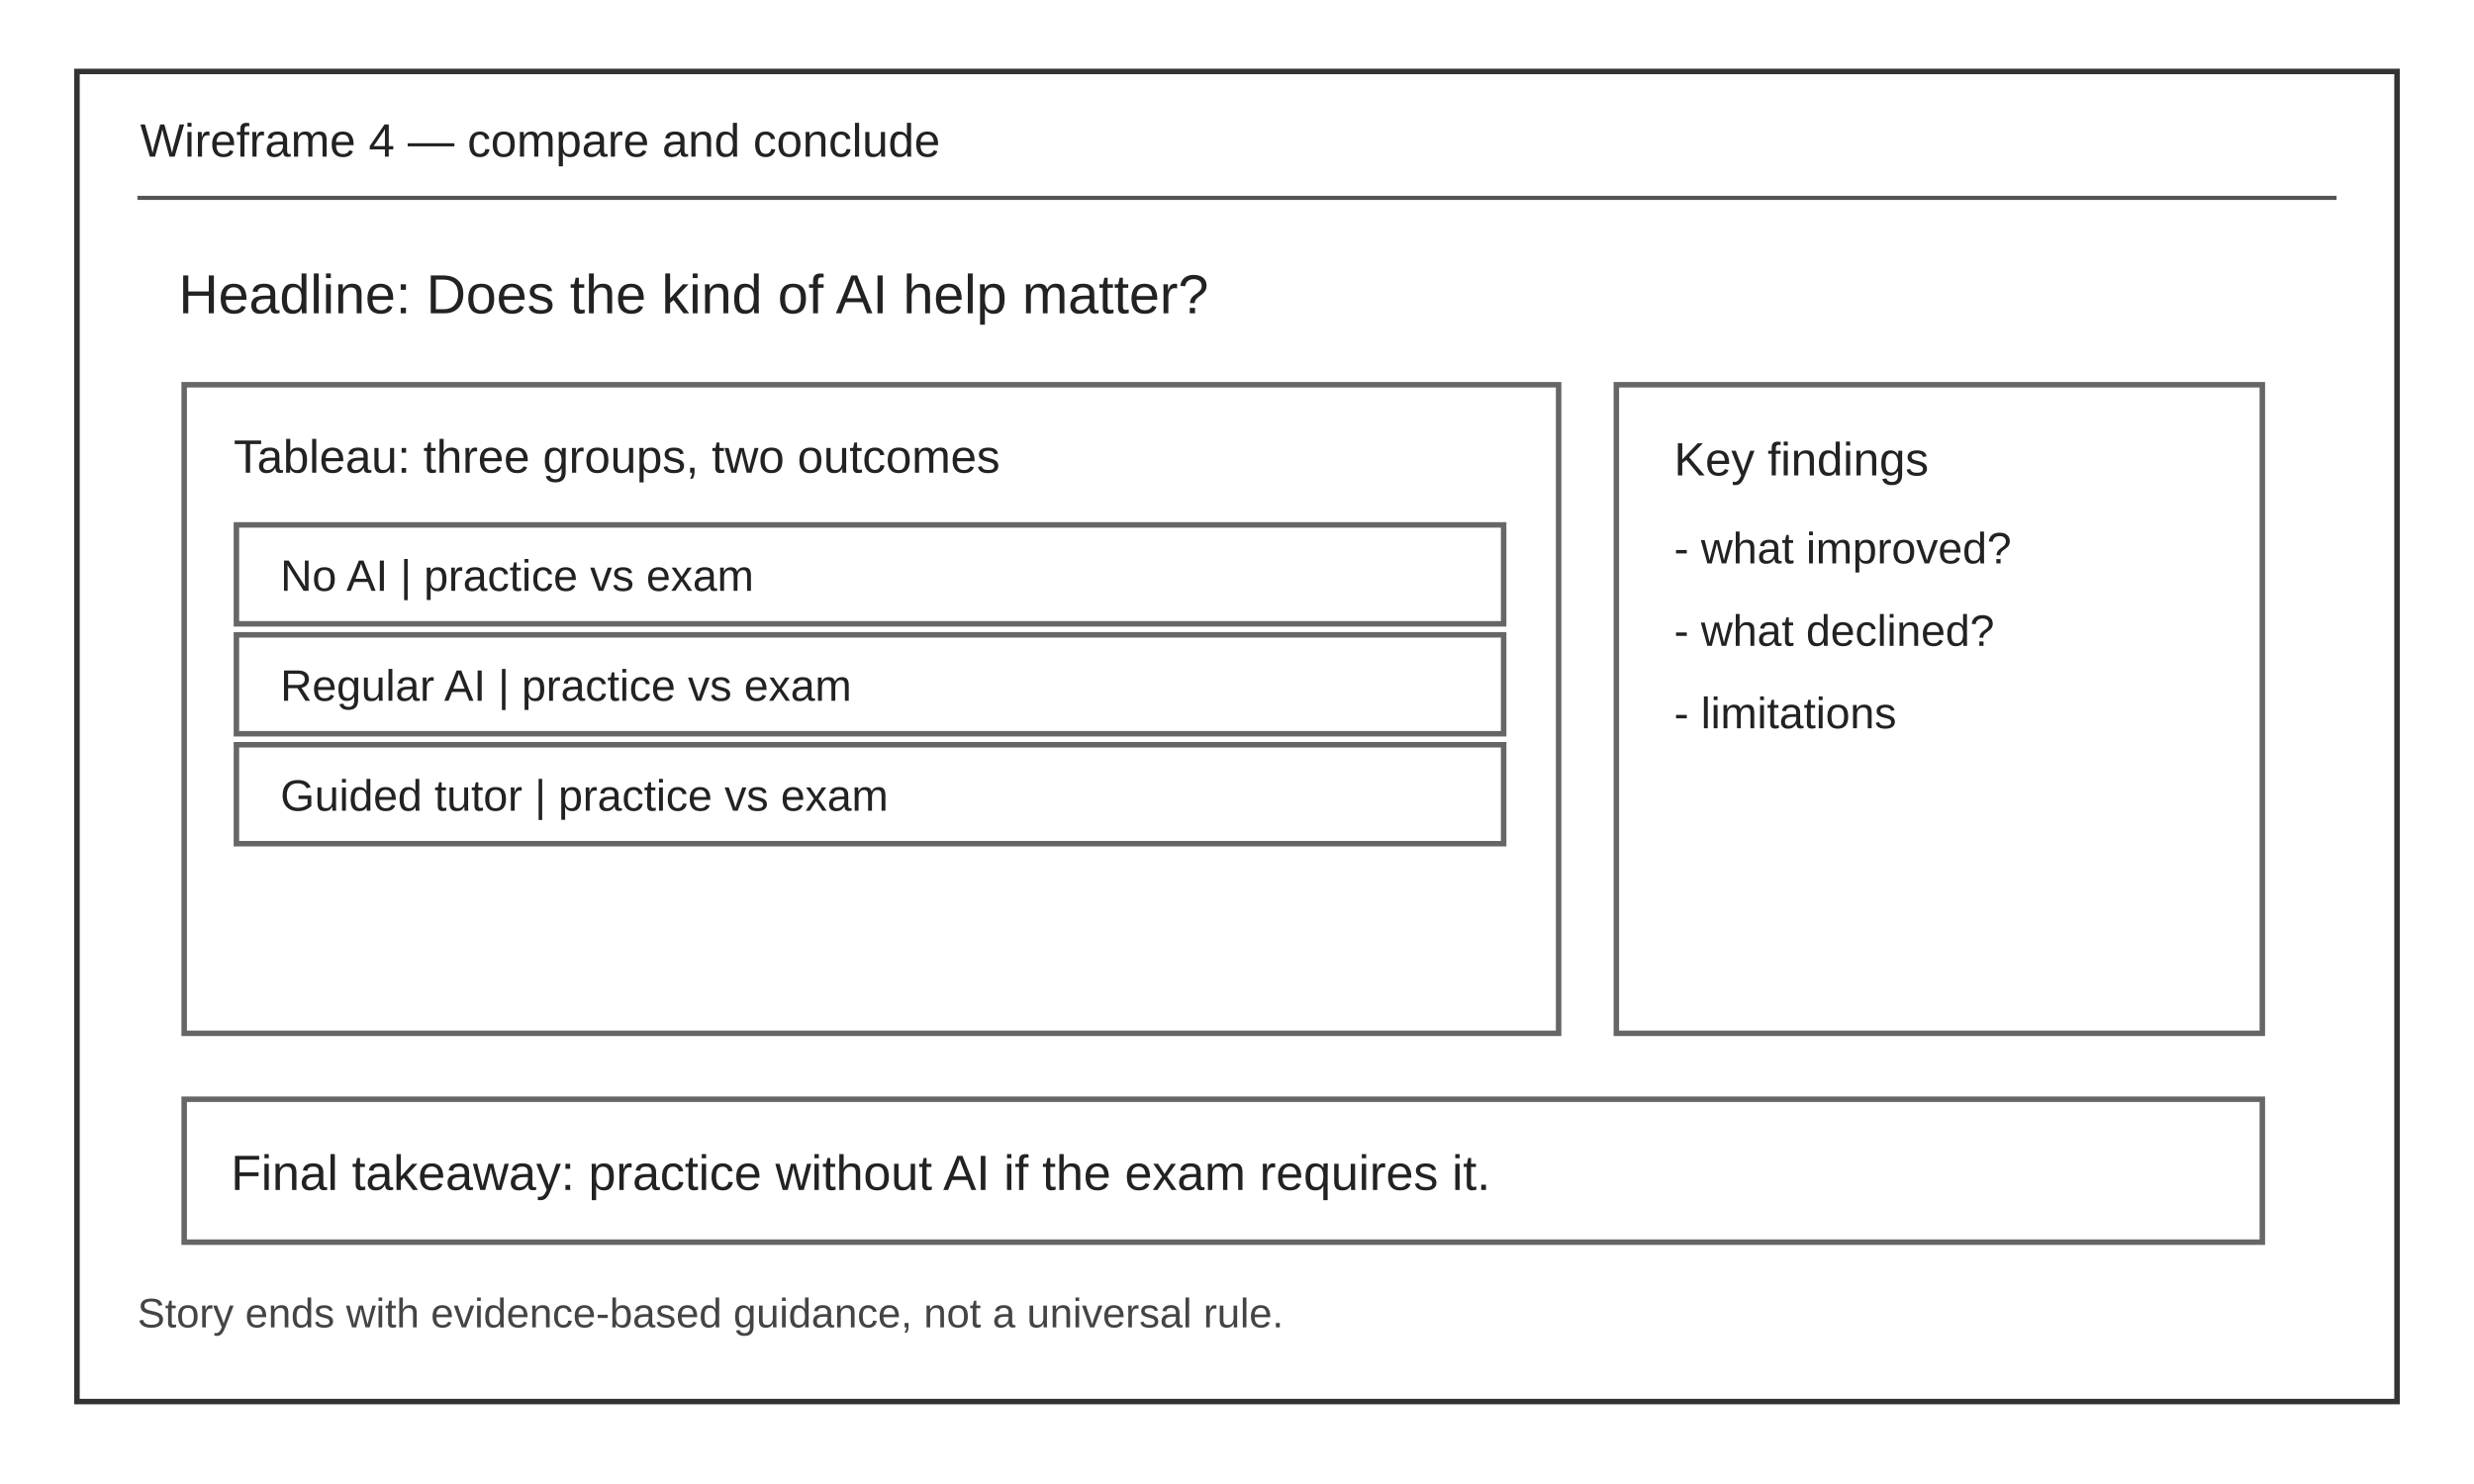
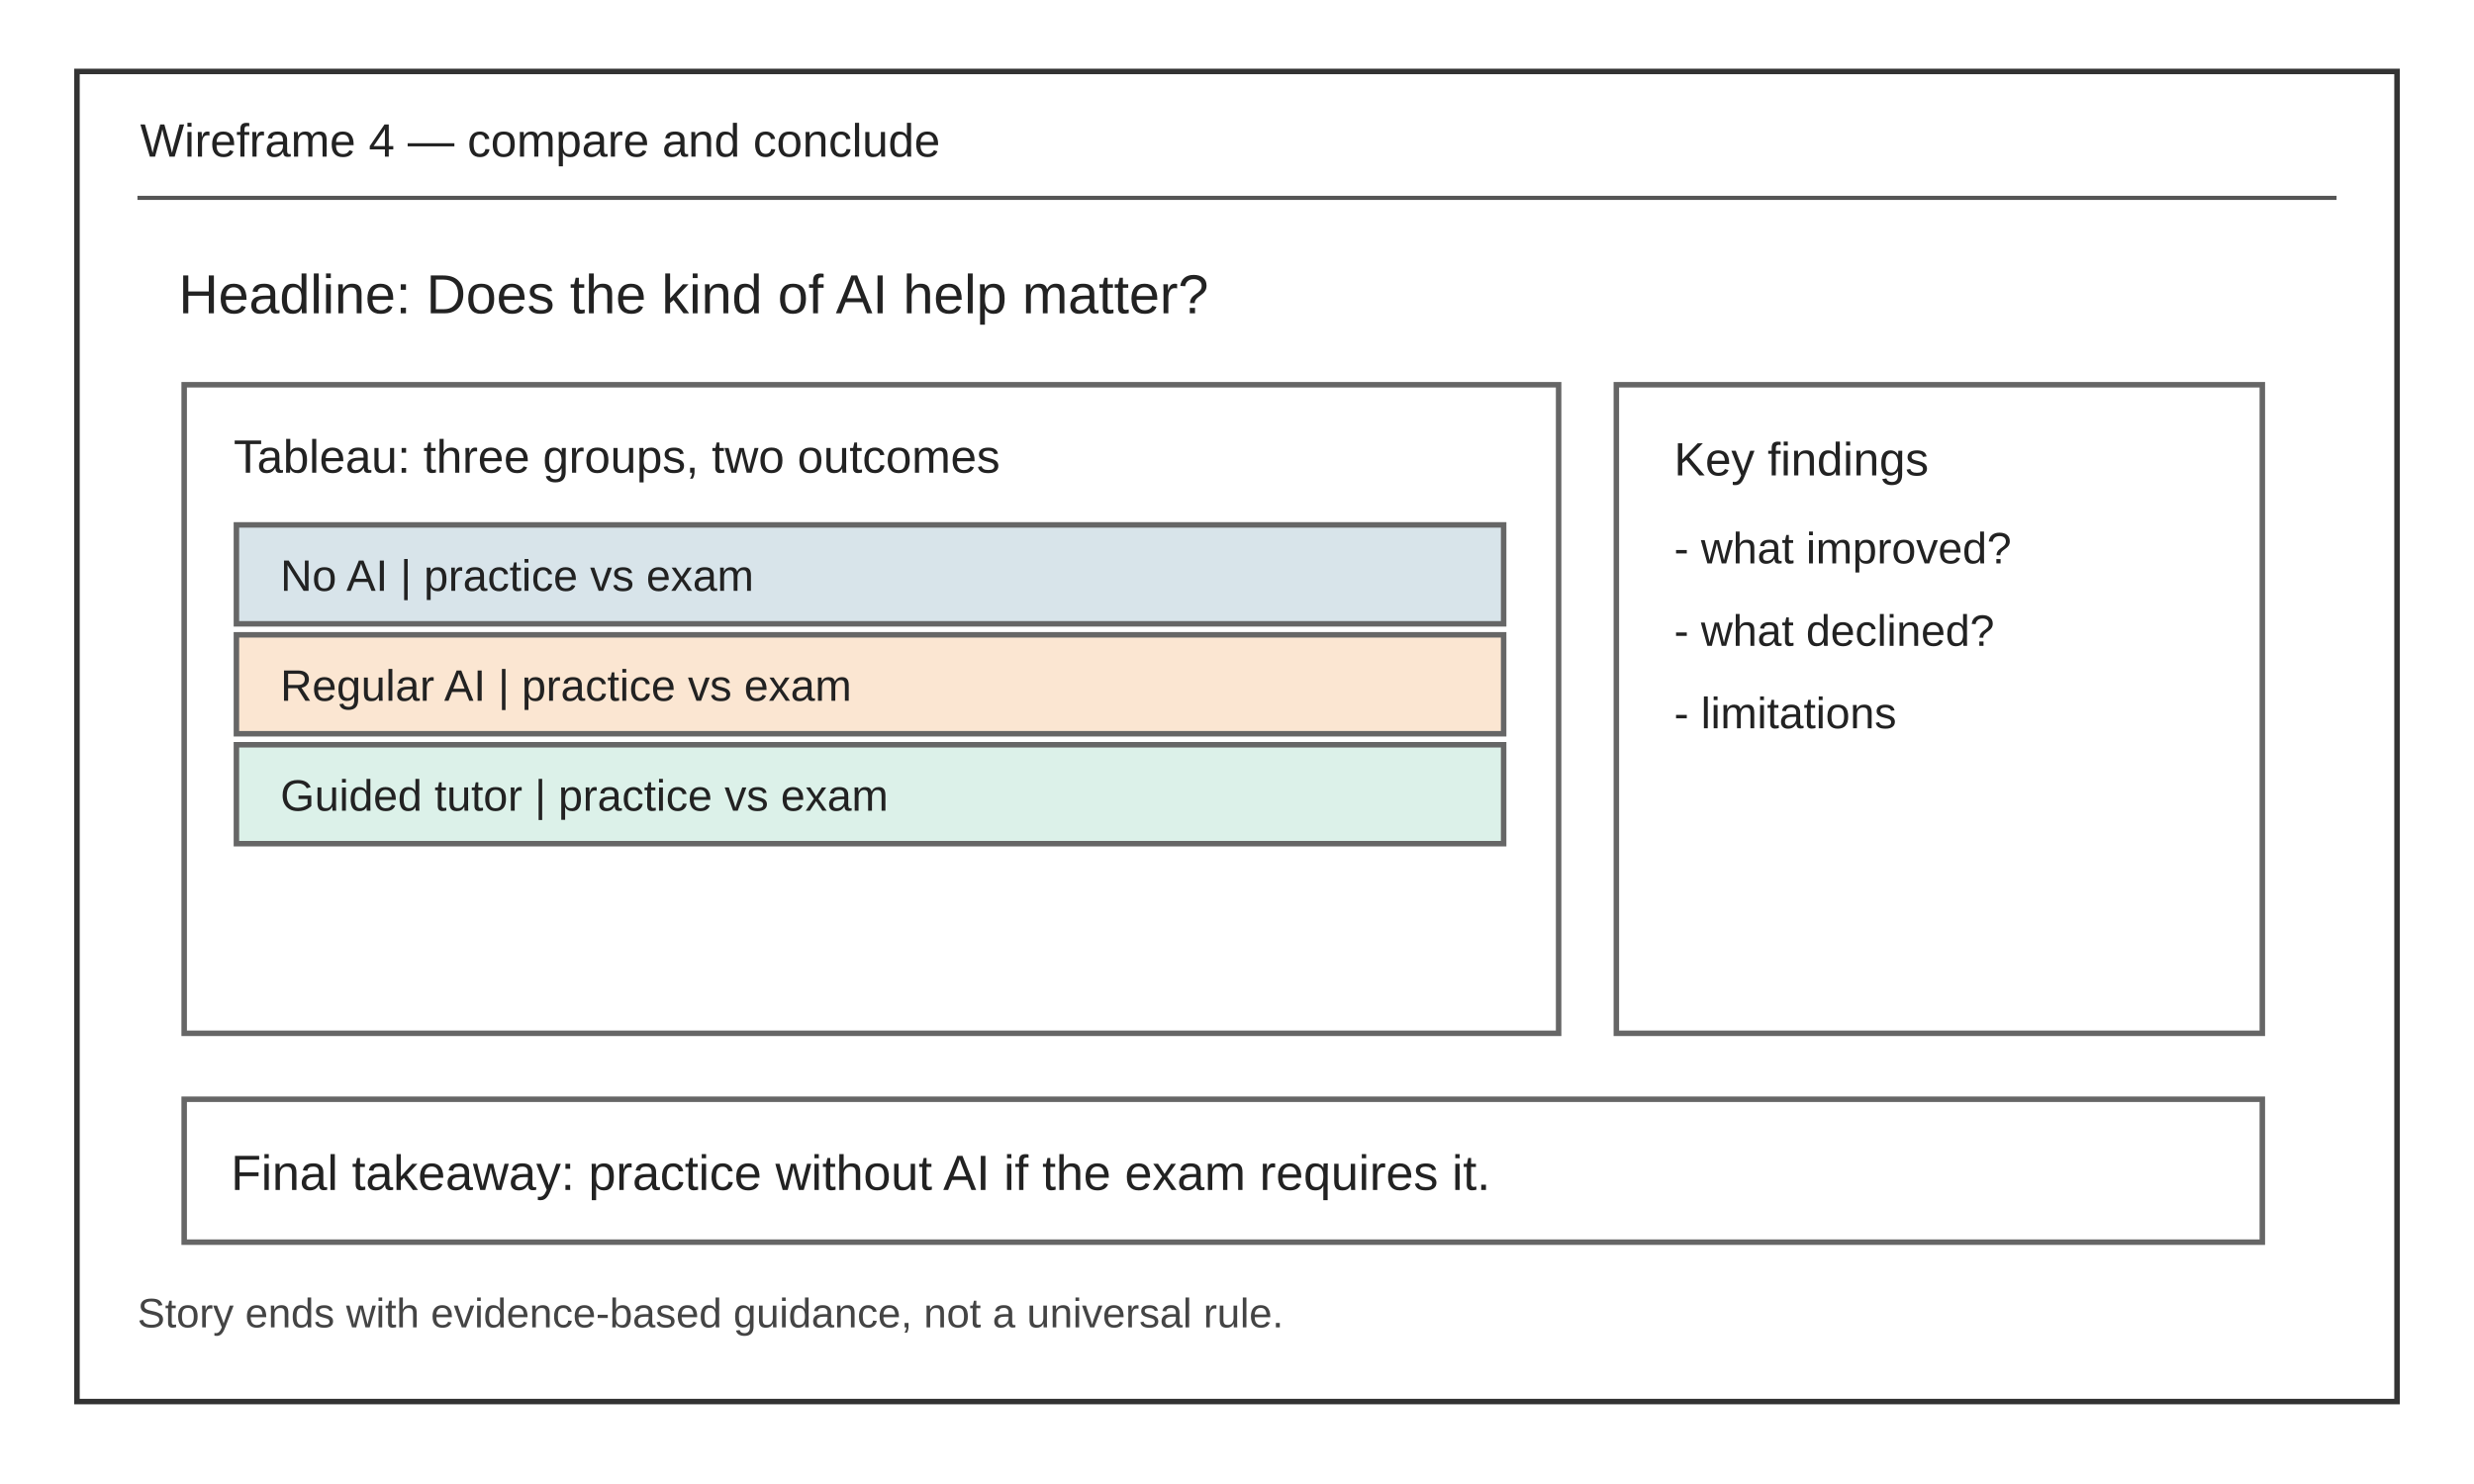
<svg xmlns="http://www.w3.org/2000/svg" viewBox="0 0 900 540" role="img" aria-label="Low fidelity storyboard 4: compare and conclude">
  <rect width="900" height="540" fill="#fff" />
  <rect x="28" y="26" width="844" height="484" fill="none" stroke="#333" stroke-width="2" />
  <text x="51" y="57" font-family="Arial" font-size="17" fill="#222">Wireframe 4 — compare and conclude</text>
  <path d="M50 72 H850" stroke="#555" stroke-width="1.5" />
  <text x="65" y="114" font-family="Arial" font-size="20" fill="#222">Headline: Does the kind of AI help matter?</text>
  <rect x="67" y="140" width="500" height="236" fill="white" stroke="#666" stroke-width="2" />
  <text x="85" y="172" font-family="Arial" font-size="17" fill="#222">Tableau: three groups, two outcomes</text>
-   <rect x="86" y="191" width="461" height="36" fill="white" stroke="#666" stroke-width="2" />
-   <rect x="86" y="231" width="461" height="36" fill="white" stroke="#666" stroke-width="2" />
-   <rect x="86" y="271" width="461" height="36" fill="white" stroke="#666" stroke-width="2" />
+   <rect x="86" y="191" width="461" height="36" fill="#d8e4ea" stroke="#666" stroke-width="2" />
+   <rect x="86" y="231" width="461" height="36" fill="#fbe6d2" stroke="#666" stroke-width="2" />
+   <rect x="86" y="271" width="461" height="36" fill="#dcf1e9" stroke="#666" stroke-width="2" />
  <text x="102" y="215" font-family="Arial" font-size="16" fill="#222">No AI   |   practice vs exam</text>
  <text x="102" y="255" font-family="Arial" font-size="16" fill="#222">Regular AI  |   practice vs exam</text>
  <text x="102" y="295" font-family="Arial" font-size="16" fill="#222">Guided tutor  |   practice vs exam</text>
  <rect x="588" y="140" width="235" height="236" fill="white" stroke="#666" stroke-width="2" />
  <text x="609" y="173" font-family="Arial" font-size="17" fill="#222">Key findings</text>
  <text x="609" y="205" font-family="Arial" font-size="16" fill="#222">- what improved?</text>
  <text x="609" y="235" font-family="Arial" font-size="16" fill="#222">- what declined?</text>
  <text x="609" y="265" font-family="Arial" font-size="16" fill="#222">- limitations</text>
  <rect x="67" y="400" width="756" height="52" fill="white" stroke="#666" stroke-width="2" />
  <text x="84" y="433" font-family="Arial" font-size="18" fill="#222">Final takeaway: practice without AI if the exam requires it.</text>
  <text x="50" y="483" font-family="Arial" font-size="15" fill="#444">Story ends with evidence-based guidance, not a universal rule.</text>
</svg>
